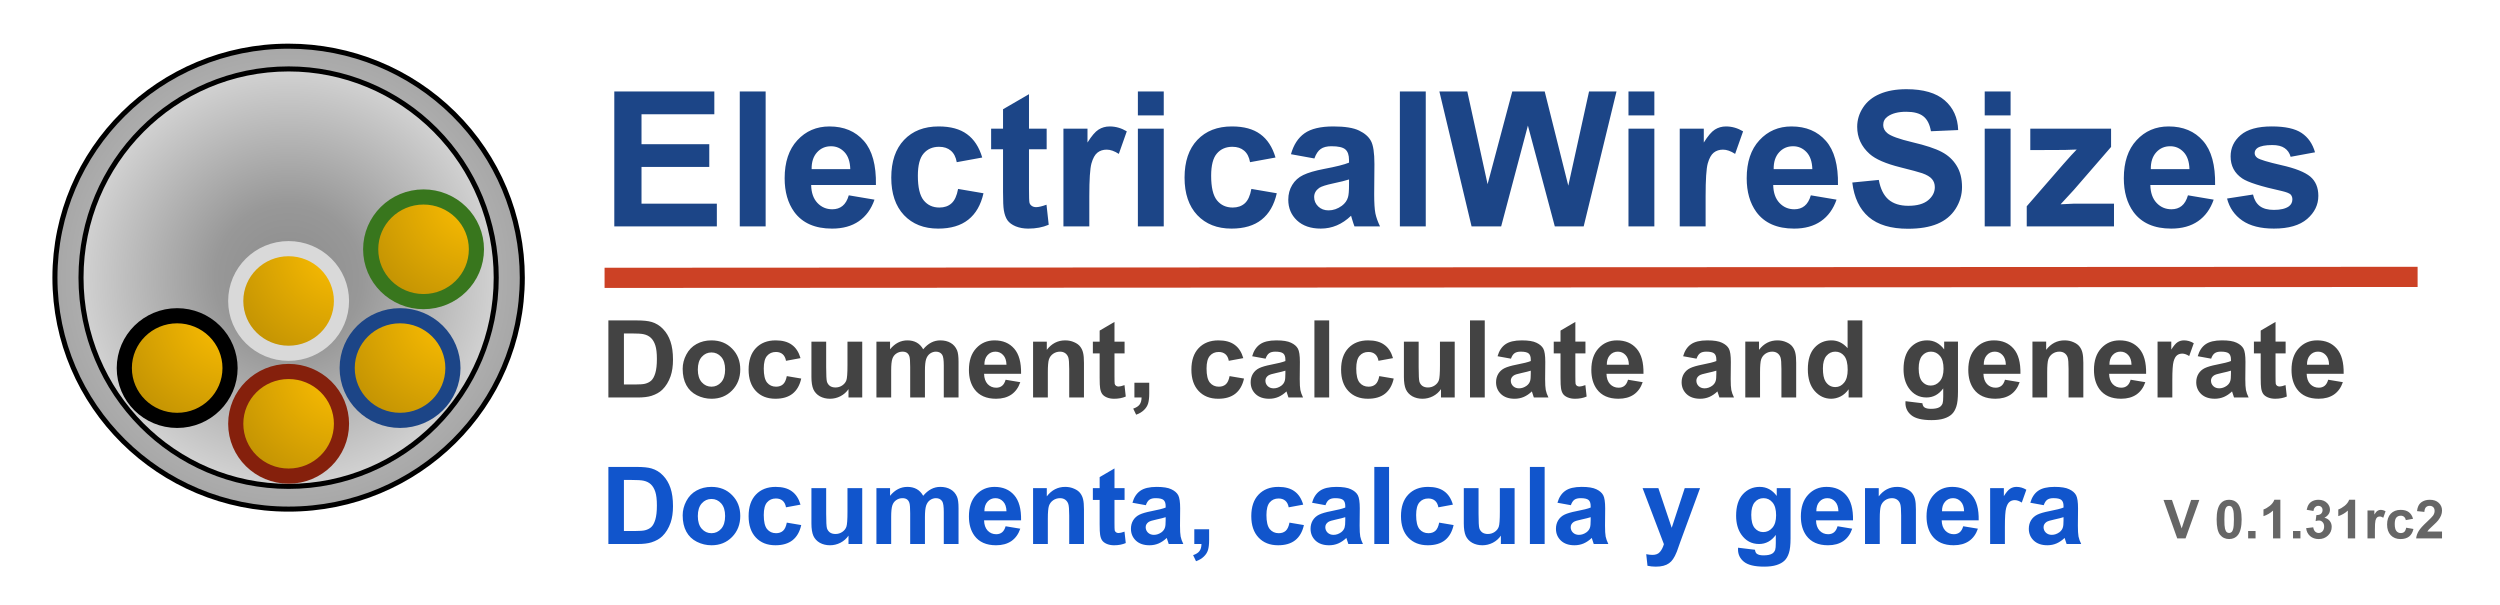
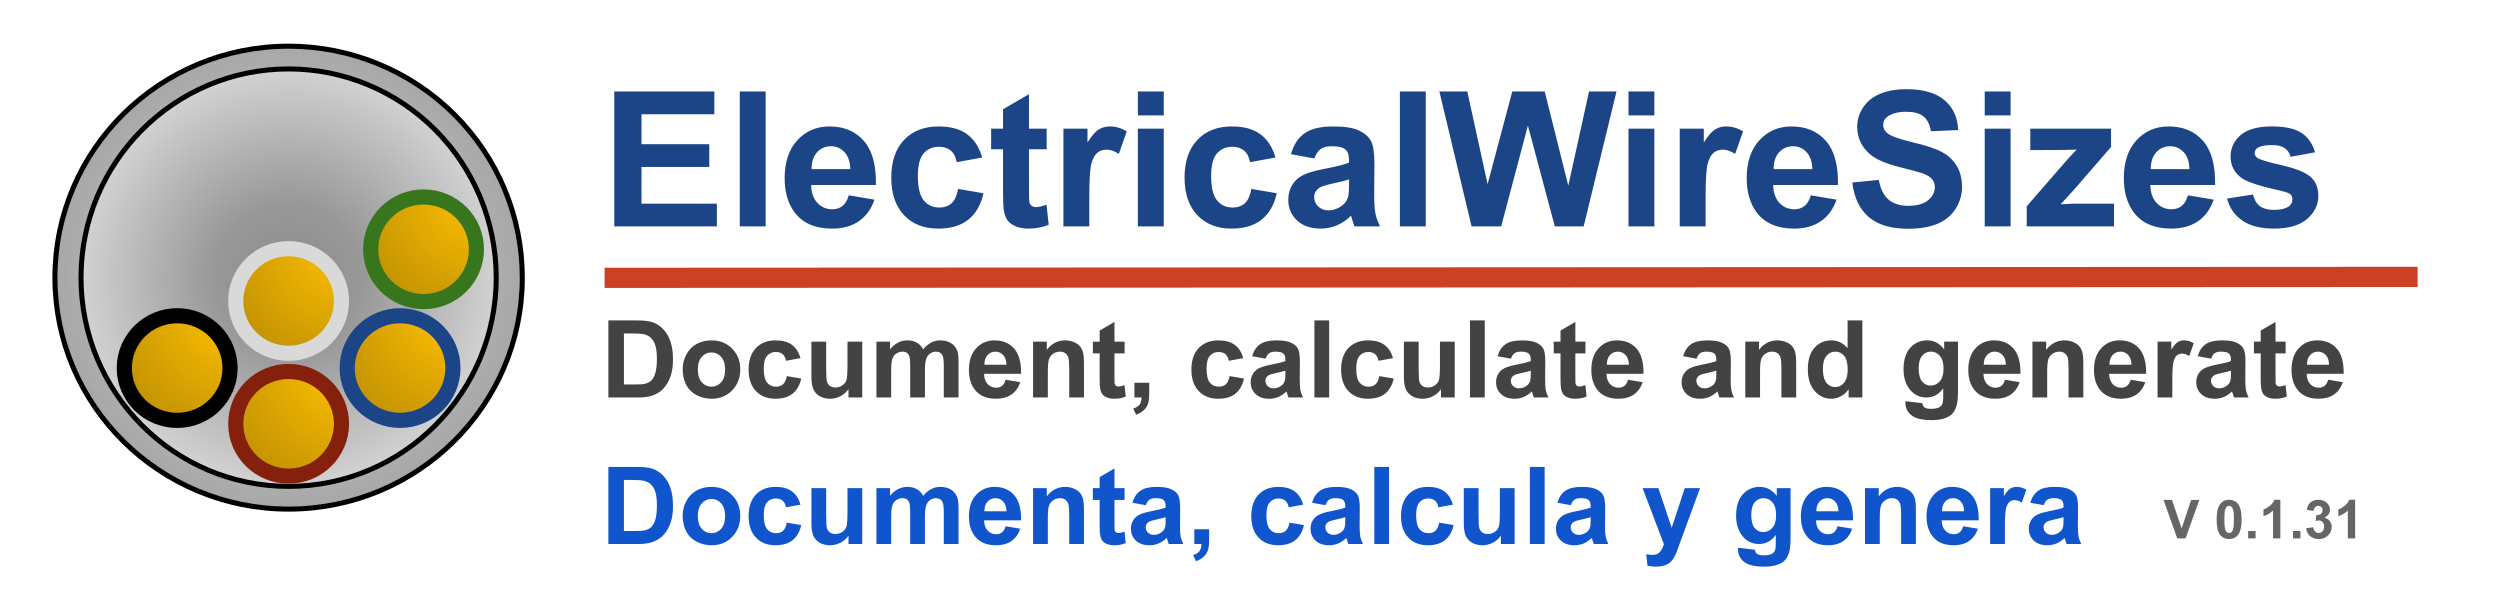
<svg xmlns="http://www.w3.org/2000/svg" version="1.1" viewBox="0.0 0.0 495.144 119.714" fill="none" stroke="none" stroke-linecap="square" stroke-miterlimit="10">
  <clipPath id="p.0">
    <path d="m0 0l495.144 0l0 119.714l-495.144 0l0 -119.714z" clip-rule="nonzero" />
  </clipPath>
  <g clip-path="url(#p.0)">
    <path fill="#000000" fill-opacity="0.0" d="m0 0l495.144 0l0 119.714l-495.144 0z" fill-rule="evenodd" />
    <path fill="#000000" fill-opacity="0.0" d="m109.948 0l378.488 0l0 64.63l-378.488 0z" fill-rule="evenodd" />
    <path fill="#1c4587" d="m121.666 44.84l0 -26.719l19.812 0l0 4.516l-14.422 0l0 5.922l13.422 0l0 4.5l-13.422 0l0 7.281l14.922 0l0 4.5l-20.312 0zm24.851 0l0 -26.719l5.125 0l0 26.719l-5.125 0zm21.59 -6.156l5.094 0.859q-0.969 2.797 -3.094 4.266q-2.125 1.469 -5.312 1.469q-5.062 0 -7.484 -3.297q-1.906 -2.641 -1.906 -6.672q0 -4.812 2.516 -7.531q2.516 -2.734 6.359 -2.734q4.312 0 6.812 2.859q2.5 2.844 2.391 8.734l-12.828 0q0.047 2.281 1.234 3.547q1.188 1.266 2.953 1.266q1.203 0 2.016 -0.656q0.828 -0.656 1.25 -2.109zm0.297 -5.188q-0.062 -2.219 -1.156 -3.375q-1.094 -1.156 -2.656 -1.156q-1.688 0 -2.781 1.219q-1.094 1.219 -1.062 3.312l7.656 0zm26.135 -2.297l-5.047 0.922q-0.266 -1.516 -1.172 -2.281q-0.891 -0.766 -2.328 -0.766q-1.922 0 -3.062 1.328q-1.141 1.312 -1.141 4.406q0 3.453 1.156 4.875q1.156 1.422 3.109 1.422q1.469 0 2.391 -0.828q0.938 -0.828 1.312 -2.859l5.031 0.859q-0.781 3.469 -3.016 5.234q-2.219 1.766 -5.953 1.766q-4.25 0 -6.781 -2.672q-2.516 -2.688 -2.516 -7.422q0 -4.797 2.531 -7.469q2.531 -2.672 6.859 -2.672q3.531 0 5.609 1.531q2.094 1.516 3.016 4.625zm12.76 -5.719l0 4.078l-3.5 0l0 7.812q0 2.359 0.094 2.766q0.094 0.391 0.453 0.641q0.359 0.25 0.875 0.25q0.703 0 2.047 -0.484l0.438 3.969q-1.781 0.766 -4.047 0.766q-1.375 0 -2.5 -0.453q-1.109 -0.469 -1.625 -1.203q-0.516 -0.75 -0.719 -2.0q-0.156 -0.906 -0.156 -3.609l0 -8.453l-2.359 0l0 -4.078l2.359 0l0 -3.844l5.141 -2.984l0 6.828l3.5 0zm8.446 19.359l-5.125 0l0 -19.359l4.766 0l0 2.75q1.219 -1.953 2.188 -2.562q0.984 -0.625 2.219 -0.625q1.75 0 3.375 0.969l-1.578 4.469q-1.297 -0.844 -2.406 -0.844q-1.078 0 -1.828 0.594q-0.75 0.594 -1.188 2.141q-0.422 1.547 -0.422 6.484l0 5.984zm9.62 -21.984l0 -4.734l5.125 0l0 4.734l-5.125 0zm0 21.984l0 -19.359l5.125 0l0 19.359l-5.125 0zm27.262 -13.641l-5.047 0.922q-0.266 -1.516 -1.172 -2.281q-0.891 -0.766 -2.328 -0.766q-1.922 0 -3.062 1.328q-1.141 1.312 -1.141 4.406q0 3.453 1.156 4.875q1.156 1.422 3.109 1.422q1.469 0 2.391 -0.828q0.938 -0.828 1.312 -2.859l5.031 0.859q-0.781 3.469 -3.016 5.234q-2.219 1.766 -5.953 1.766q-4.25 0 -6.781 -2.672q-2.516 -2.688 -2.516 -7.422q0 -4.797 2.531 -7.469q2.531 -2.672 6.859 -2.672q3.531 0 5.609 1.531q2.094 1.516 3.016 4.625zm7.698 0.188l-4.641 -0.844q0.781 -2.797 2.687 -4.141q1.922 -1.359 5.703 -1.359q3.422 0 5.094 0.812q1.688 0.812 2.359 2.062q0.688 1.25 0.688 4.578l-0.047 5.984q0 2.547 0.234 3.766q0.25 1.203 0.922 2.594l-5.062 0q-0.203 -0.516 -0.5 -1.516q-0.125 -0.453 -0.172 -0.594q-1.312 1.266 -2.812 1.906q-1.5 0.641 -3.188 0.641q-2.984 0 -4.719 -1.625q-1.719 -1.625 -1.719 -4.094q0 -1.641 0.781 -2.922q0.781 -1.297 2.187 -1.969q1.422 -0.688 4.094 -1.203q3.578 -0.672 4.969 -1.25l0 -0.516q0 -1.484 -0.734 -2.109q-0.719 -0.625 -2.75 -0.625q-1.359 0 -2.125 0.547q-0.766 0.531 -1.25 1.875zm6.859 4.156q-0.984 0.328 -3.125 0.781q-2.125 0.453 -2.781 0.891q-1.0 0.719 -1.0 1.812q0 1.078 0.797 1.859q0.812 0.781 2.047 0.781q1.391 0 2.641 -0.906q0.938 -0.703 1.219 -1.703q0.203 -0.656 0.203 -2.5l0 -1.016zm10.073 9.297l0 -26.719l5.125 0l0 26.719l-5.125 0zm14.199 0l-6.375 -26.719l5.531 0l4.016 18.359l4.891 -18.359l6.422 0l4.672 18.656l4.109 -18.656l5.438 0l-6.5 26.719l-5.719 0l-5.328 -19.969l-5.297 19.969l-5.859 0zm31.076 -21.984l0 -4.734l5.125 0l0 4.734l-5.125 0zm0 21.984l0 -19.359l5.125 0l0 19.359l-5.125 0zm15.277 0l-5.125 0l0 -19.359l4.766 0l0 2.75q1.219 -1.953 2.188 -2.562q0.984 -0.625 2.219 -0.625q1.75 0 3.375 0.969l-1.578 4.469q-1.297 -0.844 -2.406 -0.844q-1.078 0 -1.828 0.594q-0.75 0.594 -1.188 2.141q-0.422 1.547 -0.422 6.484l0 5.984zm20.839 -6.156l5.094 0.859q-0.969 2.797 -3.094 4.266q-2.125 1.469 -5.312 1.469q-5.062 0 -7.484 -3.297q-1.906 -2.641 -1.906 -6.672q0 -4.812 2.516 -7.531q2.516 -2.734 6.359 -2.734q4.312 0 6.812 2.859q2.5 2.844 2.391 8.734l-12.828 0q0.047 2.281 1.234 3.547q1.188 1.266 2.953 1.266q1.203 0 2.016 -0.656q0.828 -0.656 1.25 -2.109zm0.297 -5.188q-0.062 -2.219 -1.156 -3.375q-1.094 -1.156 -2.656 -1.156q-1.688 0 -2.781 1.219q-1.094 1.219 -1.062 3.312l7.656 0zm7.916 2.656l5.25 -0.516q0.484 2.641 1.922 3.891q1.453 1.234 3.922 1.234q2.594 0 3.922 -1.094q1.328 -1.109 1.328 -2.594q0 -0.953 -0.562 -1.609q-0.562 -0.672 -1.938 -1.156q-0.953 -0.328 -4.328 -1.172q-4.328 -1.078 -6.078 -2.641q-2.469 -2.203 -2.469 -5.375q0 -2.047 1.156 -3.812q1.156 -1.781 3.328 -2.703q2.188 -0.938 5.266 -0.938q5.031 0 7.578 2.203q2.547 2.203 2.672 5.891l-5.391 0.234q-0.359 -2.062 -1.5 -2.953q-1.125 -0.906 -3.406 -0.906q-2.359 0 -3.688 0.953q-0.859 0.625 -0.859 1.672q0 0.938 0.812 1.609q1.016 0.859 4.953 1.797q3.938 0.922 5.812 1.922q1.891 0.984 2.953 2.719q1.078 1.719 1.078 4.25q0 2.297 -1.281 4.312q-1.281 2.0 -3.609 2.969q-2.328 0.969 -5.812 0.969q-5.062 0 -7.781 -2.328q-2.719 -2.344 -3.25 -6.828zm26.226 -13.297l0 -4.734l5.125 0l0 4.734l-5.125 0zm0 21.984l0 -19.359l5.125 0l0 19.359l-5.125 0zm8.324 0l0 -3.984l7.25 -8.344q1.781 -2.031 2.641 -2.891q-0.891 0.047 -2.344 0.078l-6.844 0.031l0 -4.25l16.0 0l0 3.625l-7.391 8.531l-2.609 2.828q2.125 -0.125 2.641 -0.125l7.938 0l0 4.5l-17.281 0zm31.93 -6.156l5.094 0.859q-0.969 2.797 -3.094 4.266q-2.125 1.469 -5.312 1.469q-5.062 0 -7.484 -3.297q-1.906 -2.641 -1.906 -6.672q0 -4.812 2.516 -7.531q2.516 -2.734 6.359 -2.734q4.312 0 6.812 2.859q2.5 2.844 2.391 8.734l-12.828 0q0.047 2.281 1.234 3.547q1.188 1.266 2.953 1.266q1.203 0 2.016 -0.656q0.828 -0.656 1.25 -2.109zm0.297 -5.188q-0.062 -2.219 -1.156 -3.375q-1.094 -1.156 -2.656 -1.156q-1.688 0 -2.781 1.219q-1.094 1.219 -1.062 3.312l7.656 0zm7.448 5.828l5.141 -0.797q0.328 1.5 1.328 2.281q1.0 0.766 2.812 0.766q1.984 0 2.984 -0.719q0.672 -0.516 0.672 -1.375q0 -0.578 -0.359 -0.969q-0.391 -0.359 -1.719 -0.672q-6.188 -1.359 -7.859 -2.5q-2.297 -1.562 -2.297 -4.359q0 -2.516 1.984 -4.219q2.0 -1.719 6.172 -1.719q3.969 0 5.906 1.297q1.938 1.297 2.656 3.828l-4.828 0.891q-0.312 -1.125 -1.188 -1.719q-0.859 -0.609 -2.453 -0.609q-2.031 0 -2.906 0.562q-0.578 0.406 -0.578 1.031q0 0.547 0.516 0.938q0.688 0.516 4.781 1.453q4.094 0.922 5.719 2.266q1.594 1.359 1.594 3.812q0 2.656 -2.219 4.578q-2.219 1.906 -6.578 1.906q-3.953 0 -6.266 -1.594q-2.312 -1.609 -3.016 -4.359z" fill-rule="nonzero" />
    <path fill="#000000" fill-opacity="0.0" d="m109.948 78.265l370.992 0l0 45.26l-370.992 0z" fill-rule="evenodd" />
    <path fill="#1155cc" d="m120.494 92.479l5.625 0q1.906 0 2.906 0.297q1.344 0.391 2.297 1.406q0.969 1.0 1.469 2.469q0.5 1.453 0.5 3.609q0 1.875 -0.469 3.25q-0.578 1.656 -1.641 2.688q-0.797 0.781 -2.156 1.219q-1.031 0.328 -2.734 0.328l-5.797 0l0 -15.266zm3.078 2.578l0 10.109l2.297 0q1.297 0 1.875 -0.141q0.75 -0.188 1.234 -0.625q0.5 -0.453 0.812 -1.484q0.312 -1.031 0.312 -2.797q0 -1.766 -0.312 -2.703q-0.312 -0.953 -0.875 -1.484q-0.562 -0.531 -1.422 -0.719q-0.656 -0.156 -2.531 -0.156l-1.391 0zm11.637 7.0q0 -1.453 0.719 -2.812q0.719 -1.375 2.031 -2.094q1.312 -0.719 2.938 -0.719q2.516 0 4.109 1.641q1.609 1.625 1.609 4.109q0 2.516 -1.625 4.172q-1.609 1.641 -4.062 1.641q-1.531 0 -2.906 -0.688q-1.375 -0.688 -2.094 -2.016q-0.719 -1.328 -0.719 -3.234zm3.0 0.156q0 1.641 0.781 2.516q0.781 0.875 1.922 0.875q1.141 0 1.922 -0.875q0.781 -0.875 0.781 -2.531q0 -1.625 -0.781 -2.5q-0.781 -0.875 -1.922 -0.875q-1.141 0 -1.922 0.875q-0.781 0.875 -0.781 2.516zm20.341 -2.266l-2.875 0.531q-0.156 -0.875 -0.672 -1.312q-0.516 -0.438 -1.328 -0.438q-1.094 0 -1.75 0.766q-0.656 0.75 -0.656 2.516q0 1.969 0.656 2.781q0.672 0.812 1.781 0.812q0.844 0 1.375 -0.469q0.531 -0.469 0.75 -1.625l2.859 0.484q-0.438 1.984 -1.719 3.0q-1.266 1.0 -3.391 1.0q-2.438 0 -3.875 -1.531q-1.438 -1.531 -1.438 -4.234q0 -2.75 1.438 -4.266q1.453 -1.531 3.922 -1.531q2.016 0 3.203 0.875q1.203 0.859 1.719 2.641zm9.502 7.797l0 -1.656q-0.609 0.891 -1.594 1.406q-0.984 0.5 -2.078 0.5q-1.109 0 -2.0 -0.484q-0.875 -0.5 -1.281 -1.375q-0.391 -0.891 -0.391 -2.453l0 -7.0l2.922 0l0 5.078q0 2.344 0.156 2.875q0.172 0.516 0.594 0.828q0.438 0.297 1.094 0.297q0.75 0 1.344 -0.406q0.594 -0.406 0.812 -1.016q0.219 -0.609 0.219 -2.984l0 -4.672l2.922 0l0 11.062l-2.719 0zm5.528 -11.062l2.703 0l0 1.516q1.438 -1.766 3.438 -1.766q1.062 0 1.844 0.438q0.781 0.438 1.281 1.328q0.734 -0.891 1.578 -1.328q0.844 -0.438 1.797 -0.438q1.219 0 2.062 0.5q0.844 0.484 1.266 1.453q0.297 0.703 0.297 2.281l0 7.078l-2.922 0l0 -6.328q0 -1.641 -0.312 -2.125q-0.406 -0.625 -1.25 -0.625q-0.609 0 -1.156 0.375q-0.531 0.375 -0.781 1.109q-0.234 0.719 -0.234 2.281l0 5.312l-2.922 0l0 -6.062q0 -1.609 -0.156 -2.078q-0.156 -0.469 -0.484 -0.703q-0.328 -0.234 -0.891 -0.234q-0.672 0 -1.219 0.375q-0.547 0.359 -0.781 1.047q-0.234 0.688 -0.234 2.281l0 5.375l-2.922 0l0 -11.062zm25.589 7.547l2.906 0.484q-0.547 1.609 -1.766 2.453q-1.219 0.828 -3.031 0.828q-2.891 0 -4.281 -1.891q-1.094 -1.5 -1.094 -3.812q0 -2.75 1.438 -4.297q1.438 -1.562 3.641 -1.562q2.469 0 3.891 1.641q1.422 1.625 1.359 4.984l-7.328 0q0.031 1.297 0.703 2.031q0.688 0.719 1.703 0.719q0.688 0 1.156 -0.375q0.469 -0.375 0.703 -1.203zm0.172 -2.969q-0.031 -1.266 -0.656 -1.922q-0.625 -0.672 -1.531 -0.672q-0.953 0 -1.578 0.703q-0.625 0.703 -0.609 1.891l4.375 0zm15.346 6.484l-2.922 0l0 -5.641q0 -1.797 -0.188 -2.312q-0.188 -0.531 -0.609 -0.828q-0.422 -0.297 -1.016 -0.297q-0.766 0 -1.375 0.422q-0.594 0.422 -0.828 1.109q-0.219 0.688 -0.219 2.531l0 5.016l-2.922 0l0 -11.062l2.719 0l0 1.625q1.438 -1.875 3.641 -1.875q0.969 0 1.766 0.359q0.812 0.344 1.219 0.891q0.406 0.531 0.562 1.219q0.172 0.688 0.172 1.969l0 6.875zm8.044 -11.062l0 2.328l-2.0 0l0 4.469q0 1.344 0.047 1.578q0.062 0.219 0.266 0.375q0.203 0.141 0.5 0.141q0.406 0 1.172 -0.281l0.25 2.266q-1.016 0.438 -2.312 0.438q-0.797 0 -1.438 -0.266q-0.625 -0.266 -0.922 -0.688q-0.297 -0.422 -0.406 -1.141q-0.094 -0.516 -0.094 -2.062l0 -4.828l-1.344 0l0 -2.328l1.344 0l0 -2.188l2.938 -1.719l0 3.906l2.0 0zm4.212 3.375l-2.656 -0.484q0.453 -1.594 1.547 -2.359q1.094 -0.781 3.25 -0.781q1.953 0 2.906 0.469q0.969 0.453 1.359 1.172q0.391 0.719 0.391 2.625l-0.031 3.406q0 1.469 0.125 2.156q0.141 0.688 0.531 1.484l-2.891 0q-0.109 -0.297 -0.281 -0.859q-0.078 -0.266 -0.109 -0.344q-0.75 0.719 -1.609 1.094q-0.844 0.359 -1.812 0.359q-1.703 0 -2.688 -0.922q-0.984 -0.938 -0.984 -2.344q0 -0.938 0.438 -1.672q0.453 -0.734 1.25 -1.125q0.812 -0.391 2.344 -0.688q2.047 -0.391 2.844 -0.719l0 -0.297q0 -0.844 -0.422 -1.203q-0.422 -0.359 -1.578 -0.359q-0.781 0 -1.219 0.312q-0.438 0.312 -0.703 1.078zm3.922 2.375q-0.562 0.188 -1.781 0.453q-1.219 0.25 -1.594 0.5q-0.578 0.406 -0.578 1.031q0 0.625 0.453 1.078q0.469 0.438 1.172 0.438q0.797 0 1.516 -0.516q0.531 -0.406 0.688 -0.969q0.125 -0.375 0.125 -1.438l0 -0.578zm5.674 2.391l2.938 0l0 2.094q0 1.266 -0.219 2.0q-0.219 0.734 -0.828 1.312q-0.609 0.594 -1.547 0.922l-0.578 -1.203q0.891 -0.297 1.266 -0.812q0.375 -0.5 0.391 -1.391l-1.422 0l0 -2.922zm21.57 -4.875l-2.875 0.531q-0.156 -0.875 -0.672 -1.312q-0.516 -0.438 -1.328 -0.438q-1.094 0 -1.75 0.766q-0.656 0.75 -0.656 2.516q0 1.969 0.656 2.781q0.672 0.812 1.781 0.812q0.844 0 1.375 -0.469q0.531 -0.469 0.75 -1.625l2.859 0.484q-0.438 1.984 -1.719 3.0q-1.266 1.0 -3.391 1.0q-2.438 0 -3.875 -1.531q-1.438 -1.531 -1.438 -4.234q0 -2.75 1.438 -4.266q1.453 -1.531 3.922 -1.531q2.016 0 3.203 0.875q1.203 0.859 1.719 2.641zm4.409 0.109l-2.656 -0.484q0.453 -1.594 1.547 -2.359q1.094 -0.781 3.25 -0.781q1.953 0 2.906 0.469q0.969 0.453 1.359 1.172q0.391 0.719 0.391 2.625l-0.031 3.406q0 1.469 0.125 2.156q0.141 0.688 0.531 1.484l-2.891 0q-0.109 -0.297 -0.281 -0.859q-0.078 -0.266 -0.109 -0.344q-0.75 0.719 -1.609 1.094q-0.844 0.359 -1.812 0.359q-1.703 0 -2.688 -0.922q-0.984 -0.938 -0.984 -2.344q0 -0.938 0.438 -1.672q0.453 -0.734 1.25 -1.125q0.812 -0.391 2.344 -0.688q2.047 -0.391 2.844 -0.719l0 -0.297q0 -0.844 -0.422 -1.203q-0.422 -0.359 -1.578 -0.359q-0.781 0 -1.219 0.312q-0.438 0.312 -0.703 1.078zm3.922 2.375q-0.562 0.188 -1.781 0.453q-1.219 0.25 -1.594 0.5q-0.578 0.406 -0.578 1.031q0 0.625 0.453 1.078q0.469 0.438 1.172 0.438q0.797 0 1.516 -0.516q0.531 -0.406 0.688 -0.969q0.125 -0.375 0.125 -1.438l0 -0.578zm5.752 5.312l0 -15.266l2.922 0l0 15.266l-2.922 0zm15.566 -7.797l-2.875 0.531q-0.156 -0.875 -0.672 -1.312q-0.516 -0.438 -1.328 -0.438q-1.094 0 -1.75 0.766q-0.656 0.75 -0.656 2.516q0 1.969 0.656 2.781q0.672 0.812 1.781 0.812q0.844 0 1.375 -0.469q0.531 -0.469 0.75 -1.625l2.859 0.484q-0.438 1.984 -1.719 3.0q-1.266 1.0 -3.391 1.0q-2.438 0 -3.875 -1.531q-1.438 -1.531 -1.438 -4.234q0 -2.75 1.438 -4.266q1.453 -1.531 3.922 -1.531q2.016 0 3.203 0.875q1.203 0.859 1.719 2.641zm9.502 7.797l0 -1.656q-0.609 0.891 -1.594 1.406q-0.984 0.5 -2.078 0.5q-1.109 0 -2.0 -0.484q-0.875 -0.5 -1.281 -1.375q-0.391 -0.891 -0.391 -2.453l0 -7.0l2.922 0l0 5.078q0 2.344 0.156 2.875q0.172 0.516 0.594 0.828q0.438 0.297 1.094 0.297q0.75 0 1.344 -0.406q0.594 -0.406 0.812 -1.016q0.219 -0.609 0.219 -2.984l0 -4.672l2.922 0l0 11.062l-2.719 0zm5.747 0l0 -15.266l2.922 0l0 15.266l-2.922 0zm8.113 -7.688l-2.656 -0.484q0.453 -1.594 1.547 -2.359q1.094 -0.781 3.25 -0.781q1.953 0 2.906 0.469q0.969 0.453 1.359 1.172q0.391 0.719 0.391 2.625l-0.031 3.406q0 1.469 0.125 2.156q0.141 0.688 0.531 1.484l-2.891 0q-0.109 -0.297 -0.281 -0.859q-0.078 -0.266 -0.109 -0.344q-0.75 0.719 -1.609 1.094q-0.844 0.359 -1.812 0.359q-1.703 0 -2.688 -0.922q-0.984 -0.938 -0.984 -2.344q0 -0.938 0.438 -1.672q0.453 -0.734 1.25 -1.125q0.812 -0.391 2.344 -0.688q2.047 -0.391 2.844 -0.719l0 -0.297q0 -0.844 -0.422 -1.203q-0.422 -0.359 -1.578 -0.359q-0.781 0 -1.219 0.312q-0.438 0.312 -0.703 1.078zm3.922 2.375q-0.562 0.188 -1.781 0.453q-1.219 0.25 -1.594 0.5q-0.578 0.406 -0.578 1.031q0 0.625 0.453 1.078q0.469 0.438 1.172 0.438q0.797 0 1.516 -0.516q0.531 -0.406 0.688 -0.969q0.125 -0.375 0.125 -1.438l0 -0.578zm10.287 -5.75l3.125 0l2.641 7.859l2.578 -7.859l3.031 0l-3.906 10.641l-0.688 1.938q-0.391 0.969 -0.75 1.469q-0.344 0.516 -0.797 0.828q-0.453 0.328 -1.109 0.5q-0.656 0.172 -1.5 0.172q-0.844 0 -1.656 -0.172l-0.25 -2.297q0.688 0.141 1.234 0.141q1.016 0 1.5 -0.609q0.5 -0.594 0.766 -1.516l-4.219 -11.094zm18.912 11.797l3.344 0.406q0.078 0.578 0.375 0.797q0.422 0.312 1.312 0.312q1.156 0 1.719 -0.344q0.391 -0.234 0.594 -0.734q0.125 -0.375 0.125 -1.344l0 -1.625q-1.312 1.797 -3.312 1.797q-2.219 0 -3.531 -1.891q-1.016 -1.484 -1.016 -3.703q0 -2.781 1.328 -4.25q1.344 -1.469 3.344 -1.469q2.047 0 3.375 1.797l0 -1.547l2.734 0l0 9.922q0 1.969 -0.328 2.938q-0.312 0.969 -0.891 1.516q-0.578 0.547 -1.562 0.859q-0.969 0.312 -2.453 0.312q-2.812 0 -4.0 -0.969q-1.172 -0.953 -1.172 -2.438q0 -0.141 0.016 -0.344zm2.609 -6.5q0 1.766 0.672 2.594q0.688 0.812 1.688 0.812q1.078 0 1.812 -0.844q0.75 -0.844 0.75 -2.484q0 -1.719 -0.719 -2.547q-0.703 -0.844 -1.781 -0.844q-1.062 0 -1.75 0.828q-0.672 0.812 -0.672 2.484zm17.091 2.25l2.906 0.484q-0.547 1.609 -1.766 2.453q-1.219 0.828 -3.031 0.828q-2.891 0 -4.281 -1.891q-1.094 -1.5 -1.094 -3.812q0 -2.75 1.438 -4.297q1.438 -1.562 3.641 -1.562q2.469 0 3.891 1.641q1.422 1.625 1.359 4.984l-7.328 0q0.031 1.297 0.703 2.031q0.688 0.719 1.703 0.719q0.688 0 1.156 -0.375q0.469 -0.375 0.703 -1.203zm0.172 -2.969q-0.031 -1.266 -0.656 -1.922q-0.625 -0.672 -1.531 -0.672q-0.953 0 -1.578 0.703q-0.625 0.703 -0.609 1.891l4.375 0zm15.346 6.484l-2.922 0l0 -5.641q0 -1.797 -0.188 -2.312q-0.188 -0.531 -0.609 -0.828q-0.422 -0.297 -1.016 -0.297q-0.766 0 -1.375 0.422q-0.594 0.422 -0.828 1.109q-0.219 0.688 -0.219 2.531l0 5.016l-2.922 0l0 -11.062l2.719 0l0 1.625q1.438 -1.875 3.641 -1.875q0.969 0 1.766 0.359q0.812 0.344 1.219 0.891q0.406 0.531 0.562 1.219q0.172 0.688 0.172 1.969l0 6.875zm9.372 -3.516l2.906 0.484q-0.547 1.609 -1.766 2.453q-1.219 0.828 -3.031 0.828q-2.891 0 -4.281 -1.891q-1.094 -1.5 -1.094 -3.812q0 -2.75 1.438 -4.297q1.438 -1.562 3.641 -1.562q2.469 0 3.891 1.641q1.422 1.625 1.359 4.984l-7.328 0q0.031 1.297 0.703 2.031q0.688 0.719 1.703 0.719q0.688 0 1.156 -0.375q0.469 -0.375 0.703 -1.203zm0.172 -2.969q-0.031 -1.266 -0.656 -1.922q-0.625 -0.672 -1.531 -0.672q-0.953 0 -1.578 0.703q-0.625 0.703 -0.609 1.891l4.375 0zm8.08 6.484l-2.922 0l0 -11.062l2.719 0l0 1.578q0.703 -1.125 1.25 -1.469q0.562 -0.359 1.266 -0.359q1.0 0 1.938 0.562l-0.906 2.547q-0.75 -0.484 -1.375 -0.484q-0.625 0 -1.047 0.344q-0.422 0.328 -0.672 1.219q-0.25 0.891 -0.25 3.703l0 3.422zm7.691 -7.688l-2.656 -0.484q0.453 -1.594 1.547 -2.359q1.094 -0.781 3.25 -0.781q1.953 0 2.906 0.469q0.969 0.453 1.359 1.172q0.391 0.719 0.391 2.625l-0.031 3.406q0 1.469 0.125 2.156q0.141 0.688 0.531 1.484l-2.891 0q-0.109 -0.297 -0.281 -0.859q-0.078 -0.266 -0.109 -0.344q-0.75 0.719 -1.609 1.094q-0.844 0.359 -1.812 0.359q-1.703 0 -2.688 -0.922q-0.984 -0.938 -0.984 -2.344q0 -0.938 0.438 -1.672q0.453 -0.734 1.25 -1.125q0.812 -0.391 2.344 -0.688q2.047 -0.391 2.844 -0.719l0 -0.297q0 -0.844 -0.422 -1.203q-0.422 -0.359 -1.578 -0.359q-0.781 0 -1.219 0.312q-0.438 0.312 -0.703 1.078zm3.922 2.375q-0.562 0.188 -1.781 0.453q-1.219 0.25 -1.594 0.5q-0.578 0.406 -0.578 1.031q0 0.625 0.453 1.078q0.469 0.438 1.172 0.438q0.797 0 1.516 -0.516q0.531 -0.406 0.688 -0.969q0.125 -0.375 0.125 -1.438l0 -0.578z" fill-rule="nonzero" />
    <path fill="#000000" fill-opacity="0.0" d="m109.948 49.247l388.441 0l0 45.26l-388.441 0z" fill-rule="evenodd" />
    <path fill="#434343" d="m120.494 63.461l5.625 0q1.906 0 2.906 0.297q1.344 0.391 2.297 1.406q0.969 1.0 1.469 2.469q0.5 1.453 0.5 3.609q0 1.875 -0.469 3.25q-0.578 1.656 -1.641 2.688q-0.797 0.781 -2.156 1.219q-1.031 0.328 -2.734 0.328l-5.797 0l0 -15.266zm3.078 2.578l0 10.109l2.297 0q1.297 0 1.875 -0.141q0.75 -0.188 1.234 -0.625q0.5 -0.453 0.812 -1.484q0.312 -1.031 0.312 -2.797q0 -1.766 -0.312 -2.703q-0.312 -0.953 -0.875 -1.484q-0.562 -0.531 -1.422 -0.719q-0.656 -0.156 -2.531 -0.156l-1.391 0zm11.637 7.0q0 -1.453 0.719 -2.812q0.719 -1.375 2.031 -2.094q1.312 -0.719 2.938 -0.719q2.516 0 4.109 1.641q1.609 1.625 1.609 4.109q0 2.516 -1.625 4.172q-1.609 1.641 -4.062 1.641q-1.531 0 -2.906 -0.688q-1.375 -0.688 -2.094 -2.016q-0.719 -1.328 -0.719 -3.234zm3.0 0.156q0 1.641 0.781 2.516q0.781 0.875 1.922 0.875q1.141 0 1.922 -0.875q0.781 -0.875 0.781 -2.531q0 -1.625 -0.781 -2.5q-0.781 -0.875 -1.922 -0.875q-1.141 0 -1.922 0.875q-0.781 0.875 -0.781 2.516zm20.341 -2.266l-2.875 0.531q-0.156 -0.875 -0.672 -1.312q-0.516 -0.438 -1.328 -0.438q-1.094 0 -1.75 0.766q-0.656 0.75 -0.656 2.516q0 1.969 0.656 2.781q0.672 0.812 1.781 0.812q0.844 0 1.375 -0.469q0.531 -0.469 0.75 -1.625l2.859 0.484q-0.438 1.984 -1.719 3.0q-1.266 1.0 -3.391 1.0q-2.438 0 -3.875 -1.531q-1.438 -1.531 -1.438 -4.234q0 -2.75 1.438 -4.266q1.453 -1.531 3.922 -1.531q2.016 0 3.203 0.875q1.203 0.859 1.719 2.641zm9.502 7.797l0 -1.656q-0.609 0.891 -1.594 1.406q-0.984 0.5 -2.078 0.5q-1.109 0 -2.0 -0.484q-0.875 -0.5 -1.281 -1.375q-0.391 -0.891 -0.391 -2.453l0 -7.0l2.922 0l0 5.078q0 2.344 0.156 2.875q0.172 0.516 0.594 0.828q0.438 0.297 1.094 0.297q0.75 0 1.344 -0.406q0.594 -0.406 0.812 -1.016q0.219 -0.609 0.219 -2.984l0 -4.672l2.922 0l0 11.062l-2.719 0zm5.528 -11.062l2.703 0l0 1.516q1.438 -1.766 3.438 -1.766q1.062 0 1.844 0.438q0.781 0.438 1.281 1.328q0.734 -0.891 1.578 -1.328q0.844 -0.438 1.797 -0.438q1.219 0 2.062 0.5q0.844 0.484 1.266 1.453q0.297 0.703 0.297 2.281l0 7.078l-2.922 0l0 -6.328q0 -1.641 -0.312 -2.125q-0.406 -0.625 -1.25 -0.625q-0.609 0 -1.156 0.375q-0.531 0.375 -0.781 1.109q-0.234 0.719 -0.234 2.281l0 5.312l-2.922 0l0 -6.062q0 -1.609 -0.156 -2.078q-0.156 -0.469 -0.484 -0.703q-0.328 -0.234 -0.891 -0.234q-0.672 0 -1.219 0.375q-0.547 0.359 -0.781 1.047q-0.234 0.688 -0.234 2.281l0 5.375l-2.922 0l0 -11.062zm25.589 7.547l2.906 0.484q-0.547 1.609 -1.766 2.453q-1.219 0.828 -3.031 0.828q-2.891 0 -4.281 -1.891q-1.094 -1.5 -1.094 -3.812q0 -2.75 1.438 -4.297q1.438 -1.562 3.641 -1.562q2.469 0 3.891 1.641q1.422 1.625 1.359 4.984l-7.328 0q0.031 1.297 0.703 2.031q0.688 0.719 1.703 0.719q0.688 0 1.156 -0.375q0.469 -0.375 0.703 -1.203zm0.172 -2.969q-0.031 -1.266 -0.656 -1.922q-0.625 -0.672 -1.531 -0.672q-0.953 0 -1.578 0.703q-0.625 0.703 -0.609 1.891l4.375 0zm15.346 6.484l-2.922 0l0 -5.641q0 -1.797 -0.188 -2.312q-0.188 -0.531 -0.609 -0.828q-0.422 -0.297 -1.016 -0.297q-0.766 0 -1.375 0.422q-0.594 0.422 -0.828 1.109q-0.219 0.688 -0.219 2.531l0 5.016l-2.922 0l0 -11.062l2.719 0l0 1.625q1.438 -1.875 3.641 -1.875q0.969 0 1.766 0.359q0.812 0.344 1.219 0.891q0.406 0.531 0.562 1.219q0.172 0.688 0.172 1.969l0 6.875zm8.044 -11.062l0 2.328l-2.0 0l0 4.469q0 1.344 0.047 1.578q0.062 0.219 0.266 0.375q0.203 0.141 0.5 0.141q0.406 0 1.172 -0.281l0.25 2.266q-1.016 0.438 -2.312 0.438q-0.797 0 -1.438 -0.266q-0.625 -0.266 -0.922 -0.688q-0.297 -0.422 -0.406 -1.141q-0.094 -0.516 -0.094 -2.062l0 -4.828l-1.344 0l0 -2.328l1.344 0l0 -2.188l2.938 -1.719l0 3.906l2.0 0zm1.946 8.141l2.938 0l0 2.094q0 1.266 -0.219 2.0q-0.219 0.734 -0.828 1.312q-0.609 0.594 -1.547 0.922l-0.578 -1.203q0.891 -0.297 1.266 -0.812q0.375 -0.5 0.391 -1.391l-1.422 0l0 -2.922zm21.57 -4.875l-2.875 0.531q-0.156 -0.875 -0.672 -1.312q-0.516 -0.438 -1.328 -0.438q-1.094 0 -1.75 0.766q-0.656 0.75 -0.656 2.516q0 1.969 0.656 2.781q0.672 0.812 1.781 0.812q0.844 0 1.375 -0.469q0.531 -0.469 0.75 -1.625l2.859 0.484q-0.438 1.984 -1.719 3.0q-1.266 1.0 -3.391 1.0q-2.438 0 -3.875 -1.531q-1.438 -1.531 -1.438 -4.234q0 -2.75 1.438 -4.266q1.453 -1.531 3.922 -1.531q2.016 0 3.203 0.875q1.203 0.859 1.719 2.641zm4.409 0.109l-2.656 -0.484q0.453 -1.594 1.547 -2.359q1.094 -0.781 3.25 -0.781q1.953 0 2.906 0.469q0.969 0.453 1.359 1.172q0.391 0.719 0.391 2.625l-0.031 3.406q0 1.469 0.125 2.156q0.141 0.688 0.531 1.484l-2.891 0q-0.109 -0.297 -0.281 -0.859q-0.078 -0.266 -0.109 -0.344q-0.75 0.719 -1.609 1.094q-0.844 0.359 -1.812 0.359q-1.703 0 -2.688 -0.922q-0.984 -0.938 -0.984 -2.344q0 -0.938 0.438 -1.672q0.453 -0.734 1.25 -1.125q0.812 -0.391 2.344 -0.688q2.047 -0.391 2.844 -0.719l0 -0.297q0 -0.844 -0.422 -1.203q-0.422 -0.359 -1.578 -0.359q-0.781 0 -1.219 0.312q-0.438 0.312 -0.703 1.078zm3.922 2.375q-0.562 0.188 -1.781 0.453q-1.219 0.25 -1.594 0.5q-0.578 0.406 -0.578 1.031q0 0.625 0.453 1.078q0.469 0.438 1.172 0.438q0.797 0 1.516 -0.516q0.531 -0.406 0.688 -0.969q0.125 -0.375 0.125 -1.438l0 -0.578zm5.752 5.312l0 -15.266l2.922 0l0 15.266l-2.922 0zm15.566 -7.797l-2.875 0.531q-0.156 -0.875 -0.672 -1.312q-0.516 -0.438 -1.328 -0.438q-1.094 0 -1.75 0.766q-0.656 0.75 -0.656 2.516q0 1.969 0.656 2.781q0.672 0.812 1.781 0.812q0.844 0 1.375 -0.469q0.531 -0.469 0.75 -1.625l2.859 0.484q-0.438 1.984 -1.719 3.0q-1.266 1.0 -3.391 1.0q-2.438 0 -3.875 -1.531q-1.438 -1.531 -1.438 -4.234q0 -2.75 1.438 -4.266q1.453 -1.531 3.922 -1.531q2.016 0 3.203 0.875q1.203 0.859 1.719 2.641zm9.502 7.797l0 -1.656q-0.609 0.891 -1.594 1.406q-0.984 0.5 -2.078 0.5q-1.109 0 -2.0 -0.484q-0.875 -0.5 -1.281 -1.375q-0.391 -0.891 -0.391 -2.453l0 -7.0l2.922 0l0 5.078q0 2.344 0.156 2.875q0.172 0.516 0.594 0.828q0.438 0.297 1.094 0.297q0.75 0 1.344 -0.406q0.594 -0.406 0.812 -1.016q0.219 -0.609 0.219 -2.984l0 -4.672l2.922 0l0 11.062l-2.719 0zm5.747 0l0 -15.266l2.922 0l0 15.266l-2.922 0zm8.113 -7.688l-2.656 -0.484q0.453 -1.594 1.547 -2.359q1.094 -0.781 3.25 -0.781q1.953 0 2.906 0.469q0.969 0.453 1.359 1.172q0.391 0.719 0.391 2.625l-0.031 3.406q0 1.469 0.125 2.156q0.141 0.688 0.531 1.484l-2.891 0q-0.109 -0.297 -0.281 -0.859q-0.078 -0.266 -0.109 -0.344q-0.75 0.719 -1.609 1.094q-0.844 0.359 -1.812 0.359q-1.703 0 -2.688 -0.922q-0.984 -0.938 -0.984 -2.344q0 -0.938 0.438 -1.672q0.453 -0.734 1.25 -1.125q0.812 -0.391 2.344 -0.688q2.047 -0.391 2.844 -0.719l0 -0.297q0 -0.844 -0.422 -1.203q-0.422 -0.359 -1.578 -0.359q-0.781 0 -1.219 0.312q-0.438 0.312 -0.703 1.078zm3.922 2.375q-0.562 0.188 -1.781 0.453q-1.219 0.25 -1.594 0.5q-0.578 0.406 -0.578 1.031q0 0.625 0.453 1.078q0.469 0.438 1.172 0.438q0.797 0 1.516 -0.516q0.531 -0.406 0.688 -0.969q0.125 -0.375 0.125 -1.438l0 -0.578zm10.83 -5.75l0 2.328l-2.0 0l0 4.469q0 1.344 0.047 1.578q0.062 0.219 0.266 0.375q0.203 0.141 0.5 0.141q0.406 0 1.172 -0.281l0.25 2.266q-1.016 0.438 -2.312 0.438q-0.797 0 -1.438 -0.266q-0.625 -0.266 -0.922 -0.688q-0.297 -0.422 -0.406 -1.141q-0.094 -0.516 -0.094 -2.062l0 -4.828l-1.344 0l0 -2.328l1.344 0l0 -2.188l2.938 -1.719l0 3.906l2.0 0zm8.431 7.547l2.906 0.484q-0.547 1.609 -1.766 2.453q-1.219 0.828 -3.031 0.828q-2.891 0 -4.281 -1.891q-1.094 -1.5 -1.094 -3.812q0 -2.75 1.438 -4.297q1.438 -1.562 3.641 -1.562q2.469 0 3.891 1.641q1.422 1.625 1.359 4.984l-7.328 0q0.031 1.297 0.703 2.031q0.688 0.719 1.703 0.719q0.688 0 1.156 -0.375q0.469 -0.375 0.703 -1.203zm0.172 -2.969q-0.031 -1.266 -0.656 -1.922q-0.625 -0.672 -1.531 -0.672q-0.953 0 -1.578 0.703q-0.625 0.703 -0.609 1.891l4.375 0zm13.397 -1.203l-2.656 -0.484q0.453 -1.594 1.547 -2.359q1.094 -0.781 3.25 -0.781q1.953 0 2.906 0.469q0.969 0.453 1.359 1.172q0.391 0.719 0.391 2.625l-0.031 3.406q0 1.469 0.125 2.156q0.141 0.688 0.531 1.484l-2.891 0q-0.109 -0.297 -0.281 -0.859q-0.078 -0.266 -0.109 -0.344q-0.75 0.719 -1.609 1.094q-0.844 0.359 -1.812 0.359q-1.703 0 -2.688 -0.922q-0.984 -0.938 -0.984 -2.344q0 -0.938 0.438 -1.672q0.453 -0.734 1.25 -1.125q0.812 -0.391 2.344 -0.688q2.047 -0.391 2.844 -0.719l0 -0.297q0 -0.844 -0.422 -1.203q-0.422 -0.359 -1.578 -0.359q-0.781 0 -1.219 0.312q-0.438 0.312 -0.703 1.078zm3.922 2.375q-0.562 0.188 -1.781 0.453q-1.219 0.25 -1.594 0.5q-0.578 0.406 -0.578 1.031q0 0.625 0.453 1.078q0.469 0.438 1.172 0.438q0.797 0 1.516 -0.516q0.531 -0.406 0.688 -0.969q0.125 -0.375 0.125 -1.438l0 -0.578zm15.815 5.312l-2.922 0l0 -5.641q0 -1.797 -0.188 -2.312q-0.188 -0.531 -0.609 -0.828q-0.422 -0.297 -1.016 -0.297q-0.766 0 -1.375 0.422q-0.594 0.422 -0.828 1.109q-0.219 0.688 -0.219 2.531l0 5.016l-2.922 0l0 -11.062l2.719 0l0 1.625q1.438 -1.875 3.641 -1.875q0.969 0 1.766 0.359q0.812 0.344 1.219 0.891q0.406 0.531 0.562 1.219q0.172 0.688 0.172 1.969l0 6.875zm13.106 0l-2.719 0l0 -1.625q-0.672 0.953 -1.594 1.422q-0.922 0.453 -1.859 0.453q-1.906 0 -3.266 -1.531q-1.359 -1.547 -1.359 -4.297q0 -2.812 1.312 -4.266q1.328 -1.469 3.359 -1.469q1.844 0 3.203 1.547l0 -5.5l2.922 0l0 15.266zm-7.812 -5.766q0 1.766 0.5 2.562q0.703 1.141 1.969 1.141q1.016 0 1.719 -0.859q0.719 -0.859 0.719 -2.562q0 -1.906 -0.688 -2.75q-0.688 -0.844 -1.766 -0.844q-1.047 0 -1.75 0.828q-0.703 0.828 -0.703 2.484zm16.36 6.5l3.344 0.406q0.078 0.578 0.375 0.797q0.422 0.312 1.312 0.312q1.156 0 1.719 -0.344q0.391 -0.234 0.594 -0.734q0.125 -0.375 0.125 -1.344l0 -1.625q-1.312 1.797 -3.312 1.797q-2.219 0 -3.531 -1.891q-1.016 -1.484 -1.016 -3.703q0 -2.781 1.328 -4.25q1.344 -1.469 3.344 -1.469q2.047 0 3.375 1.797l0 -1.547l2.734 0l0 9.922q0 1.969 -0.328 2.938q-0.312 0.969 -0.891 1.516q-0.578 0.547 -1.562 0.859q-0.969 0.312 -2.453 0.312q-2.812 0 -4.0 -0.969q-1.172 -0.953 -1.172 -2.438q0 -0.141 0.016 -0.344zm2.609 -6.5q0 1.766 0.672 2.594q0.688 0.812 1.688 0.812q1.078 0 1.812 -0.844q0.75 -0.844 0.75 -2.484q0 -1.719 -0.719 -2.547q-0.703 -0.844 -1.781 -0.844q-1.062 0 -1.75 0.828q-0.672 0.812 -0.672 2.484zm17.091 2.25l2.906 0.484q-0.547 1.609 -1.766 2.453q-1.219 0.828 -3.031 0.828q-2.891 0 -4.281 -1.891q-1.094 -1.5 -1.094 -3.812q0 -2.75 1.438 -4.297q1.438 -1.562 3.641 -1.562q2.469 0 3.891 1.641q1.422 1.625 1.359 4.984l-7.328 0q0.031 1.297 0.703 2.031q0.688 0.719 1.703 0.719q0.688 0 1.156 -0.375q0.469 -0.375 0.703 -1.203zm0.172 -2.969q-0.031 -1.266 -0.656 -1.922q-0.625 -0.672 -1.531 -0.672q-0.953 0 -1.578 0.703q-0.625 0.703 -0.609 1.891l4.375 0zm15.346 6.484l-2.922 0l0 -5.641q0 -1.797 -0.188 -2.312q-0.188 -0.531 -0.609 -0.828q-0.422 -0.297 -1.016 -0.297q-0.766 0 -1.375 0.422q-0.594 0.422 -0.828 1.109q-0.219 0.688 -0.219 2.531l0 5.016l-2.922 0l0 -11.062l2.719 0l0 1.625q1.438 -1.875 3.641 -1.875q0.969 0 1.766 0.359q0.812 0.344 1.219 0.891q0.406 0.531 0.562 1.219q0.172 0.688 0.172 1.969l0 6.875zm9.372 -3.516l2.906 0.484q-0.547 1.609 -1.766 2.453q-1.219 0.828 -3.031 0.828q-2.891 0 -4.281 -1.891q-1.094 -1.5 -1.094 -3.812q0 -2.75 1.438 -4.297q1.438 -1.562 3.641 -1.562q2.469 0 3.891 1.641q1.422 1.625 1.359 4.984l-7.328 0q0.031 1.297 0.703 2.031q0.688 0.719 1.703 0.719q0.688 0 1.156 -0.375q0.469 -0.375 0.703 -1.203zm0.172 -2.969q-0.031 -1.266 -0.656 -1.922q-0.625 -0.672 -1.531 -0.672q-0.953 0 -1.578 0.703q-0.625 0.703 -0.609 1.891l4.375 0zm8.08 6.484l-2.922 0l0 -11.062l2.719 0l0 1.578q0.703 -1.125 1.25 -1.469q0.562 -0.359 1.266 -0.359q1.0 0 1.938 0.562l-0.906 2.547q-0.75 -0.484 -1.375 -0.484q-0.625 0 -1.047 0.344q-0.422 0.328 -0.672 1.219q-0.25 0.891 -0.25 3.703l0 3.422zm7.691 -7.688l-2.656 -0.484q0.453 -1.594 1.547 -2.359q1.094 -0.781 3.25 -0.781q1.953 0 2.906 0.469q0.969 0.453 1.359 1.172q0.391 0.719 0.391 2.625l-0.031 3.406q0 1.469 0.125 2.156q0.141 0.688 0.531 1.484l-2.891 0q-0.109 -0.297 -0.281 -0.859q-0.078 -0.266 -0.109 -0.344q-0.75 0.719 -1.609 1.094q-0.844 0.359 -1.812 0.359q-1.703 0 -2.688 -0.922q-0.984 -0.938 -0.984 -2.344q0 -0.938 0.438 -1.672q0.453 -0.734 1.25 -1.125q0.812 -0.391 2.344 -0.688q2.047 -0.391 2.844 -0.719l0 -0.297q0 -0.844 -0.422 -1.203q-0.422 -0.359 -1.578 -0.359q-0.781 0 -1.219 0.312q-0.438 0.312 -0.703 1.078zm3.922 2.375q-0.562 0.188 -1.781 0.453q-1.219 0.25 -1.594 0.5q-0.578 0.406 -0.578 1.031q0 0.625 0.453 1.078q0.469 0.438 1.172 0.438q0.797 0 1.516 -0.516q0.531 -0.406 0.688 -0.969q0.125 -0.375 0.125 -1.438l0 -0.578zm10.83 -5.75l0 2.328l-2.0 0l0 4.469q0 1.344 0.047 1.578q0.062 0.219 0.266 0.375q0.203 0.141 0.5 0.141q0.406 0 1.172 -0.281l0.25 2.266q-1.016 0.438 -2.312 0.438q-0.797 0 -1.438 -0.266q-0.625 -0.266 -0.922 -0.688q-0.297 -0.422 -0.406 -1.141q-0.094 -0.516 -0.094 -2.062l0 -4.828l-1.344 0l0 -2.328l1.344 0l0 -2.188l2.938 -1.719l0 3.906l2.0 0zm8.431 7.547l2.906 0.484q-0.547 1.609 -1.766 2.453q-1.219 0.828 -3.031 0.828q-2.891 0 -4.281 -1.891q-1.094 -1.5 -1.094 -3.812q0 -2.75 1.438 -4.297q1.438 -1.562 3.641 -1.562q2.469 0 3.891 1.641q1.422 1.625 1.359 4.984l-7.328 0q0.031 1.297 0.703 2.031q0.688 0.719 1.703 0.719q0.688 0 1.156 -0.375q0.469 -0.375 0.703 -1.203zm0.172 -2.969q-0.031 -1.266 -0.656 -1.922q-0.625 -0.672 -1.531 -0.672q-0.953 0 -1.578 0.703q-0.625 0.703 -0.609 1.891l4.375 0z" fill-rule="nonzero" />
    <path fill="#000000" fill-opacity="0.0" d="m119.74 55.029l359.087 -0.189" fill-rule="evenodd" />
    <path stroke="#cc4125" stroke-width="4.0" stroke-linejoin="round" stroke-linecap="butt" d="m119.74 55.029l359.087 -0.189" fill-rule="evenodd" />
    <path fill="#000000" fill-opacity="0.0" d="m419.501 87.399l76.976 0l0 32.315l-76.976 0z" fill-rule="evenodd" />
-     <path fill="#666666" d="m431.22 106.639l-2.719 -7.625l1.672 0l1.922 5.641l1.875 -5.641l1.625 0l-2.734 7.625l-1.641 0zm10.271 -7.656q1.109 0 1.734 0.781q0.75 0.938 0.75 3.109q0 2.172 -0.75 3.109q-0.625 0.781 -1.734 0.781q-1.109 0 -1.797 -0.844q-0.672 -0.859 -0.672 -3.062q0 -2.156 0.75 -3.094q0.609 -0.781 1.719 -0.781zm0 1.203q-0.266 0 -0.469 0.172q-0.203 0.172 -0.328 0.609q-0.141 0.562 -0.141 1.906q0 1.344 0.125 1.844q0.141 0.5 0.344 0.672q0.203 0.172 0.469 0.172q0.266 0 0.469 -0.172q0.219 -0.172 0.328 -0.609q0.156 -0.562 0.156 -1.906q0 -1.344 -0.141 -1.844q-0.141 -0.5 -0.344 -0.672q-0.203 -0.172 -0.469 -0.172zm3.77 6.453l0 -1.469l1.469 0l0 1.469l-1.469 0zm6.383 0l-1.453 0l0 -5.516q-0.797 0.75 -1.891 1.109l0 -1.328q0.578 -0.188 1.234 -0.703q0.672 -0.531 0.922 -1.219l1.188 0l0 7.656zm2.505 0l0 -1.469l1.469 0l0 1.469l-1.469 0zm2.601 -2.031l1.406 -0.172q0.078 0.547 0.375 0.844q0.297 0.281 0.703 0.281q0.453 0 0.766 -0.344q0.312 -0.344 0.312 -0.938q0 -0.547 -0.297 -0.859q-0.297 -0.328 -0.719 -0.328q-0.281 0 -0.672 0.109l0.156 -1.188q0.594 0.016 0.906 -0.25q0.312 -0.281 0.312 -0.734q0 -0.391 -0.234 -0.609q-0.219 -0.234 -0.609 -0.234q-0.359 0 -0.625 0.266q-0.266 0.25 -0.328 0.75l-1.344 -0.234q0.141 -0.688 0.422 -1.094q0.281 -0.422 0.781 -0.656q0.516 -0.234 1.141 -0.234q1.078 0 1.734 0.688q0.531 0.562 0.531 1.266q0 1.0 -1.094 1.609q0.656 0.141 1.047 0.625q0.391 0.484 0.391 1.172q0 1.016 -0.734 1.719q-0.734 0.703 -1.828 0.703q-1.031 0 -1.719 -0.594q-0.672 -0.594 -0.781 -1.562zm9.708 2.031l-1.453 0l0 -5.516q-0.797 0.75 -1.891 1.109l0 -1.328q0.578 -0.188 1.234 -0.703q0.672 -0.531 0.922 -1.219l1.188 0l0 7.656zm3.911 0l-1.469 0l0 -5.531l1.359 0l0 0.797q0.344 -0.562 0.625 -0.734q0.281 -0.188 0.625 -0.188q0.5 0 0.969 0.281l-0.453 1.281q-0.375 -0.25 -0.688 -0.25q-0.312 0 -0.531 0.172q-0.203 0.172 -0.328 0.625q-0.109 0.438 -0.109 1.844l0 1.703zm7.553 -3.891l-1.438 0.266q-0.078 -0.438 -0.344 -0.656q-0.25 -0.219 -0.656 -0.219q-0.547 0 -0.875 0.375q-0.312 0.375 -0.312 1.266q0 0.984 0.328 1.391q0.328 0.406 0.875 0.406q0.422 0 0.688 -0.234q0.266 -0.25 0.375 -0.828l1.438 0.25q-0.219 0.984 -0.859 1.5q-0.641 0.5 -1.703 0.5q-1.203 0 -1.938 -0.766q-0.719 -0.766 -0.719 -2.109q0 -1.375 0.719 -2.141q0.734 -0.766 1.969 -0.766q1.0 0 1.594 0.438q0.609 0.438 0.859 1.328zm5.739 2.531l0 1.359l-5.125 0q0.078 -0.766 0.5 -1.453q0.422 -0.703 1.641 -1.828q0.984 -0.922 1.219 -1.25q0.297 -0.453 0.297 -0.906q0 -0.484 -0.266 -0.75q-0.266 -0.266 -0.719 -0.266q-0.453 0 -0.734 0.281q-0.266 0.281 -0.312 0.922l-1.453 -0.156q0.125 -1.203 0.812 -1.719q0.688 -0.531 1.719 -0.531q1.125 0 1.766 0.609q0.656 0.609 0.656 1.516q0 0.516 -0.188 0.984q-0.188 0.453 -0.578 0.969q-0.266 0.344 -0.969 0.984q-0.688 0.625 -0.875 0.828q-0.172 0.203 -0.297 0.406l2.906 0z" fill-rule="nonzero" />
+     <path fill="#666666" d="m431.22 106.639l-2.719 -7.625l1.672 0l1.922 5.641l1.875 -5.641l1.625 0l-2.734 7.625l-1.641 0zm10.271 -7.656q1.109 0 1.734 0.781q0.75 0.938 0.75 3.109q0 2.172 -0.75 3.109q-0.625 0.781 -1.734 0.781q-1.109 0 -1.797 -0.844q-0.672 -0.859 -0.672 -3.062q0 -2.156 0.75 -3.094q0.609 -0.781 1.719 -0.781zm0 1.203q-0.266 0 -0.469 0.172q-0.203 0.172 -0.328 0.609q-0.141 0.562 -0.141 1.906q0 1.344 0.125 1.844q0.141 0.5 0.344 0.672q0.203 0.172 0.469 0.172q0.266 0 0.469 -0.172q0.219 -0.172 0.328 -0.609q0.156 -0.562 0.156 -1.906q0 -1.344 -0.141 -1.844q-0.141 -0.5 -0.344 -0.672q-0.203 -0.172 -0.469 -0.172zm3.77 6.453l0 -1.469l1.469 0l0 1.469l-1.469 0zm6.383 0l-1.453 0l0 -5.516q-0.797 0.75 -1.891 1.109l0 -1.328q0.578 -0.188 1.234 -0.703q0.672 -0.531 0.922 -1.219l1.188 0l0 7.656zm2.505 0l0 -1.469l1.469 0l0 1.469l-1.469 0zm2.601 -2.031l1.406 -0.172q0.078 0.547 0.375 0.844q0.297 0.281 0.703 0.281q0.453 0 0.766 -0.344q0.312 -0.344 0.312 -0.938q0 -0.547 -0.297 -0.859q-0.297 -0.328 -0.719 -0.328q-0.281 0 -0.672 0.109l0.156 -1.188q0.594 0.016 0.906 -0.25q0.312 -0.281 0.312 -0.734q0 -0.391 -0.234 -0.609q-0.219 -0.234 -0.609 -0.234q-0.359 0 -0.625 0.266q-0.266 0.25 -0.328 0.75l-1.344 -0.234q0.141 -0.688 0.422 -1.094q0.281 -0.422 0.781 -0.656q0.516 -0.234 1.141 -0.234q1.078 0 1.734 0.688q0.531 0.562 0.531 1.266q0 1.0 -1.094 1.609q0.656 0.141 1.047 0.625q0.391 0.484 0.391 1.172q0 1.016 -0.734 1.719q-0.734 0.703 -1.828 0.703q-1.031 0 -1.719 -0.594q-0.672 -0.594 -0.781 -1.562zm9.708 2.031l-1.453 0l0 -5.516q-0.797 0.75 -1.891 1.109l0 -1.328q0.578 -0.188 1.234 -0.703q0.672 -0.531 0.922 -1.219l1.188 0l0 7.656z" fill-rule="nonzero" />
    <defs>
      <radialGradient id="p.1" gradientUnits="userSpaceOnUse" gradientTransform="matrix(8.071162 0.0 0.0 8.071162 0.0 0.0)" spreadMethod="pad" cx="7.082" cy="6.813" fx="7.082" fy="6.813" r="8.071">
        <stop offset="0.0" stop-color="#dddddd" />
        <stop offset="1.0" stop-color="#919191" />
      </radialGradient>
    </defs>
    <path fill="url(#p.1)" d="m10.879 54.99l0 0c0 -25.318 20.722 -45.843 46.283 -45.843l0 0c12.275 0 24.048 4.83 32.727 13.427c8.68 8.597 13.556 20.257 13.556 32.416l0 0c0 25.318 -20.722 45.843 -46.283 45.843l0 0c-25.562 0 -46.283 -20.524 -46.283 -45.843z" fill-rule="evenodd" />
    <path stroke="#000000" stroke-width="1.0" stroke-linejoin="round" stroke-linecap="butt" d="m10.879 54.99l0 0c0 -25.318 20.722 -45.843 46.283 -45.843l0 0c12.275 0 24.048 4.83 32.727 13.427c8.68 8.597 13.556 20.257 13.556 32.416l0 0c0 25.318 -20.722 45.843 -46.283 45.843l0 0c-25.562 0 -46.283 -20.524 -46.283 -45.843z" fill-rule="evenodd" />
    <defs>
      <radialGradient id="p.2" gradientUnits="userSpaceOnUse" gradientTransform="matrix(7.63583 0.0 0.0 7.63583 0.0 0.0)" spreadMethod="pad" cx="7.486" cy="7.202" fx="7.486" fy="7.202" r="7.636">
        <stop offset="0.0" stop-color="#8c8c8c" />
        <stop offset="0.25" stop-color="#989898" />
        <stop offset="0.94" stop-color="#efefef" />
        <stop offset="1.0" stop-color="#404040" />
      </radialGradient>
    </defs>
    <path fill="url(#p.2)" d="m16.045 54.99l0 0c0 -22.831 18.409 -41.339 41.118 -41.339l0 0c10.905 0 21.364 4.355 29.075 12.108c7.711 7.752 12.043 18.267 12.043 29.231l0 0c0 22.831 -18.409 41.339 -41.118 41.339l0 0c-22.709 0 -41.118 -18.508 -41.118 -41.339z" fill-rule="evenodd" />
    <path stroke="#000000" stroke-width="1.0" stroke-linejoin="round" stroke-linecap="butt" d="m16.045 54.99l0 0c0 -22.831 18.409 -41.339 41.118 -41.339l0 0c10.905 0 21.364 4.355 29.075 12.108c7.711 7.752 12.043 18.267 12.043 29.231l0 0c0 22.831 -18.409 41.339 -41.118 41.339l0 0c-22.709 0 -41.118 -18.508 -41.118 -41.339z" fill-rule="evenodd" />
    <defs>
      <radialGradient id="p.3" gradientUnits="userSpaceOnUse" gradientTransform="matrix(5.428172 0.0 0.0 5.428172 0.0 0.0)" spreadMethod="pad" cx="8.394" cy="11.521" fx="8.394" fy="11.521" r="5.428">
        <stop offset="0.0" stop-color="#ffc002" />
        <stop offset="0.92" stop-color="#bc8e03" />
        <stop offset="1.0" stop-color="#795b04" />
      </radialGradient>
    </defs>
    <path fill="url(#p.3)" d="m24.619 72.898l0 0c0 -5.723 4.689 -10.362 10.472 -10.362l0 0c2.777 0 5.441 1.092 7.405 3.035c1.964 1.943 3.067 4.579 3.067 7.327l0 0c0 5.723 -4.689 10.362 -10.472 10.362l0 0c-5.784 0 -10.472 -4.639 -10.472 -10.362z" fill-rule="evenodd" />
    <path stroke="#000000" stroke-width="3.0" stroke-linejoin="round" stroke-linecap="butt" d="m24.619 72.898l0 0c0 -5.723 4.689 -10.362 10.472 -10.362l0 0c2.777 0 5.441 1.092 7.405 3.035c1.964 1.943 3.067 4.579 3.067 7.327l0 0c0 5.723 -4.689 10.362 -10.472 10.362l0 0c-5.784 0 -10.472 -4.639 -10.472 -10.362z" fill-rule="evenodd" />
    <defs>
      <radialGradient id="p.4" gradientUnits="userSpaceOnUse" gradientTransform="matrix(5.428172 0.0 0.0 5.428172 0.0 0.0)" spreadMethod="pad" cx="12.46" cy="9.072" fx="12.46" fy="9.072" r="5.428">
        <stop offset="0.0" stop-color="#ffc002" />
        <stop offset="0.92" stop-color="#bc8e03" />
        <stop offset="1.0" stop-color="#795b04" />
      </radialGradient>
    </defs>
    <path fill="url(#p.4)" d="m46.689 59.609l0 0c0 -5.723 4.689 -10.362 10.472 -10.362l0 0c2.777 0 5.441 1.092 7.405 3.035c1.964 1.943 3.067 4.579 3.067 7.327l0 0c0 5.723 -4.689 10.362 -10.472 10.362l0 0c-5.784 0 -10.472 -4.639 -10.472 -10.362z" fill-rule="evenodd" />
    <path stroke="#d9d9d9" stroke-width="3.0" stroke-linejoin="round" stroke-linecap="butt" d="m46.689 59.609l0 0c0 -5.723 4.689 -10.362 10.472 -10.362l0 0c2.777 0 5.441 1.092 7.405 3.035c1.964 1.943 3.067 4.579 3.067 7.327l0 0c0 5.723 -4.689 10.362 -10.472 10.362l0 0c-5.784 0 -10.472 -4.639 -10.472 -10.362z" fill-rule="evenodd" />
    <defs>
      <radialGradient id="p.5" gradientUnits="userSpaceOnUse" gradientTransform="matrix(5.428172 0.0 0.0 5.428172 0.0 0.0)" spreadMethod="pad" cx="16.526" cy="11.52" fx="16.526" fy="11.52" r="5.428">
        <stop offset="0.0" stop-color="#ffc002" />
        <stop offset="0.92" stop-color="#bc8e03" />
        <stop offset="1.0" stop-color="#795b04" />
      </radialGradient>
    </defs>
    <path fill="url(#p.5)" d="m68.761 72.896l0 0c0 -5.723 4.689 -10.362 10.472 -10.362l0 0c2.777 0 5.441 1.092 7.405 3.035c1.964 1.943 3.067 4.579 3.067 7.327l0 0c0 5.723 -4.689 10.362 -10.472 10.362l0 0c-5.784 0 -10.472 -4.639 -10.472 -10.362z" fill-rule="evenodd" />
    <path stroke="#1c4587" stroke-width="3.0" stroke-linejoin="round" stroke-linecap="butt" d="m68.761 72.896l0 0c0 -5.723 4.689 -10.362 10.472 -10.362l0 0c2.777 0 5.441 1.092 7.405 3.035c1.964 1.943 3.067 4.579 3.067 7.327l0 0c0 5.723 -4.689 10.362 -10.472 10.362l0 0c-5.784 0 -10.472 -4.639 -10.472 -10.362z" fill-rule="evenodd" />
    <defs>
      <radialGradient id="p.6" gradientUnits="userSpaceOnUse" gradientTransform="matrix(5.428172 0.0 0.0 5.428172 0.0 0.0)" spreadMethod="pad" cx="17.383" cy="7.187" fx="17.383" fy="7.187" r="5.428">
        <stop offset="0.0" stop-color="#ffc002" />
        <stop offset="0.92" stop-color="#bc8e03" />
        <stop offset="1.0" stop-color="#795b04" />
      </radialGradient>
    </defs>
    <path fill="url(#p.6)" d="m73.415 49.373l0 0c0 -5.723 4.689 -10.362 10.472 -10.362l0 0c2.777 0 5.441 1.092 7.405 3.035c1.964 1.943 3.067 4.579 3.067 7.327l0 0c0 5.723 -4.689 10.362 -10.472 10.362l0 0c-5.784 0 -10.472 -4.639 -10.472 -10.362z" fill-rule="evenodd" />
    <path stroke="#38761d" stroke-width="3.0" stroke-linejoin="round" stroke-linecap="butt" d="m73.415 49.373l0 0c0 -5.723 4.689 -10.362 10.472 -10.362l0 0c2.777 0 5.441 1.092 7.405 3.035c1.964 1.943 3.067 4.579 3.067 7.327l0 0c0 5.723 -4.689 10.362 -10.472 10.362l0 0c-5.784 0 -10.472 -4.639 -10.472 -10.362z" fill-rule="evenodd" />
    <defs>
      <radialGradient id="p.7" gradientUnits="userSpaceOnUse" gradientTransform="matrix(5.428172 0.0 0.0 5.428172 0.0 0.0)" spreadMethod="pad" cx="12.46" cy="13.554" fx="12.46" fy="13.554" r="5.428">
        <stop offset="0.0" stop-color="#ffc002" />
        <stop offset="0.92" stop-color="#bc8e03" />
        <stop offset="1.0" stop-color="#795b04" />
      </radialGradient>
    </defs>
    <path fill="url(#p.7)" d="m46.69 83.934l0 0c0 -5.723 4.689 -10.362 10.472 -10.362l0 0c2.777 0 5.441 1.092 7.405 3.035c1.964 1.943 3.067 4.579 3.067 7.327l0 0c0 5.723 -4.689 10.362 -10.472 10.362l0 0c-5.784 0 -10.472 -4.639 -10.472 -10.362z" fill-rule="evenodd" />
    <path stroke="#85200c" stroke-width="3.0" stroke-linejoin="round" stroke-linecap="butt" d="m46.69 83.934l0 0c0 -5.723 4.689 -10.362 10.472 -10.362l0 0c2.777 0 5.441 1.092 7.405 3.035c1.964 1.943 3.067 4.579 3.067 7.327l0 0c0 5.723 -4.689 10.362 -10.472 10.362l0 0c-5.784 0 -10.472 -4.639 -10.472 -10.362z" fill-rule="evenodd" />
  </g>
</svg>
